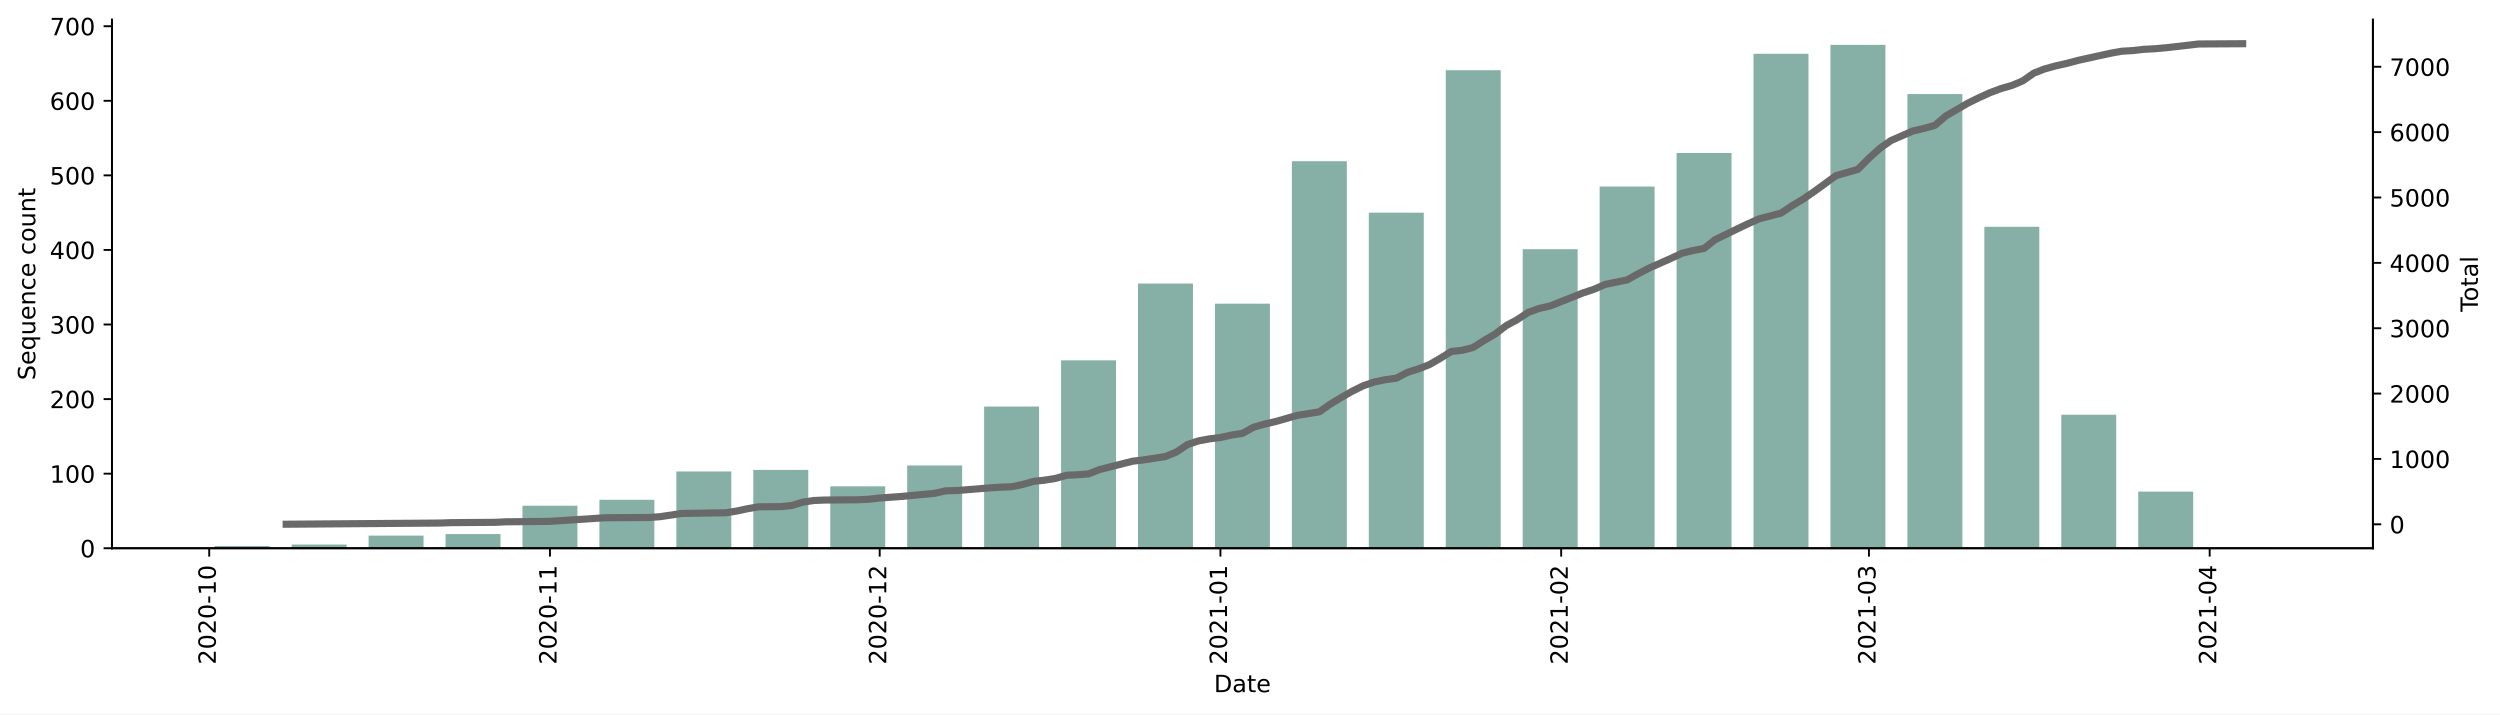
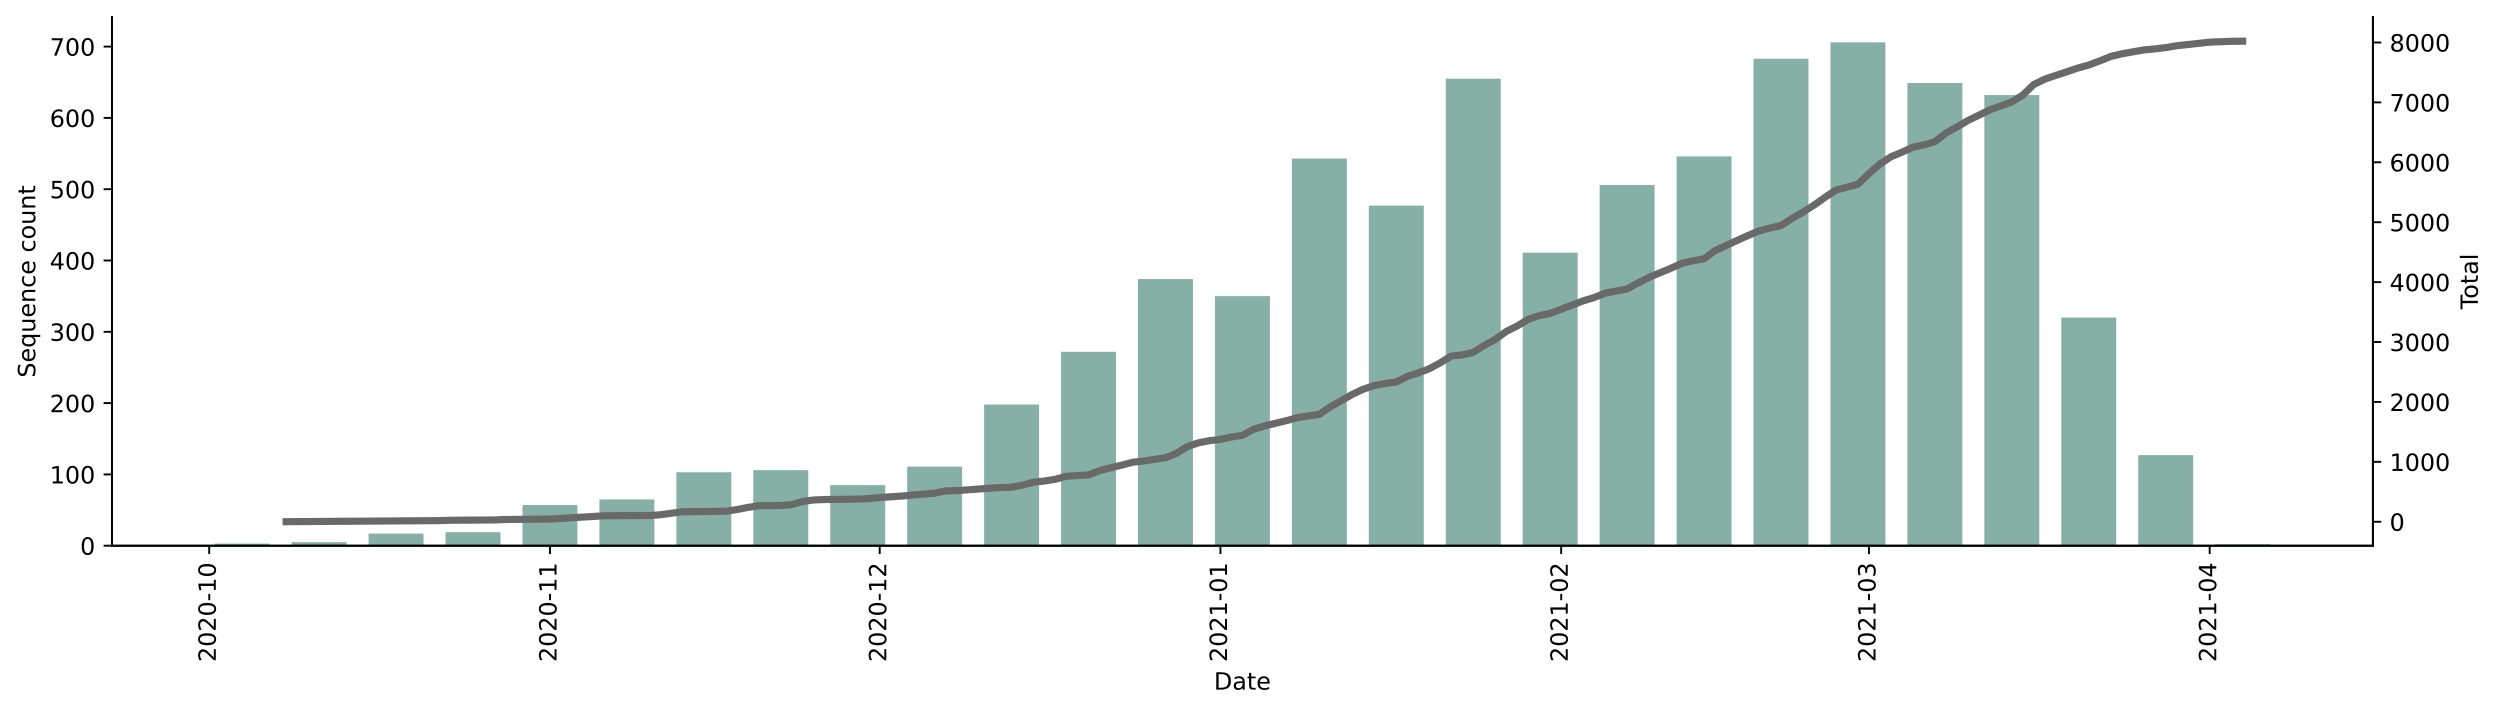
- <svg xmlns="http://www.w3.org/2000/svg" xmlns:xlink="http://www.w3.org/1999/xlink" height="299.682pt" version="1.1" viewBox="0 0 1048.894 299.682" width="1048.894pt">
+ <svg xmlns="http://www.w3.org/2000/svg" xmlns:xlink="http://www.w3.org/1999/xlink" height="298.621pt" version="1.1" viewBox="0 0 1048.894 298.621" width="1048.894pt">
  <defs>
    <style type="text/css">*{stroke-linecap:butt;stroke-linejoin:round;}</style>
  </defs>
  <g id="figure_1">
    <g id="patch_1">
-       <path d="M 0 299.682  L 1048.894 299.682  L 1048.894 0  L 0 0  z " style="fill:#ffffff;" />
+       <path d="M 0 298.621  L 1048.894 298.621  L 1048.894 0  L 0 0  z " style="fill:#ffffff;" />
    </g>
    <g id="axes_1">
      <g id="patch_2">
-         <path d="M 46.966 230.021  L 995.566 230.021  L 995.566 8.261  L 46.966 8.261  z " style="fill:#ffffff;" />
+         <path d="M 46.966 228.96  L 995.566 228.96  L 995.566 7.2  L 46.966 7.2  z " style="fill:#ffffff;" />
      </g>
      <g id="patch_3">
-         <path clip-path="url(#p78f503fffa)" d="M 90.084 230.021  L 113.142 230.021  L 113.142 229.083  L 90.084 229.083  z " style="fill:#86b0a6;" />
+         <path clip-path="url(#p8f4e9999f0)" d="M 90.084 228.96  L 113.142 228.96  L 113.142 228.063  L 90.084 228.063  z " style="fill:#86b0a6;" />
      </g>
      <g id="patch_4">
-         <path clip-path="url(#p78f503fffa)" d="M 122.365 230.021  L 145.423 230.021  L 145.423 228.457  L 122.365 228.457  z " style="fill:#86b0a6;" />
+         <path clip-path="url(#p8f4e9999f0)" d="M 122.365 228.96  L 145.423 228.96  L 145.423 227.464  L 122.365 227.464  z " style="fill:#86b0a6;" />
      </g>
      <g id="patch_5">
-         <path clip-path="url(#p78f503fffa)" d="M 154.646 230.021  L 177.704 230.021  L 177.704 224.702  L 154.646 224.702  z " style="fill:#86b0a6;" />
+         <path clip-path="url(#p8f4e9999f0)" d="M 154.646 228.96  L 177.704 228.96  L 177.704 223.874  L 154.646 223.874  z " style="fill:#86b0a6;" />
      </g>
      <g id="patch_6">
-         <path clip-path="url(#p78f503fffa)" d="M 186.927 230.021  L 209.985 230.021  L 209.985 224.077  L 186.927 224.077  z " style="fill:#86b0a6;" />
+         <path clip-path="url(#p8f4e9999f0)" d="M 186.927 228.96  L 209.985 228.96  L 209.985 223.276  L 186.927 223.276  z " style="fill:#86b0a6;" />
      </g>
      <g id="patch_7">
-         <path clip-path="url(#p78f503fffa)" d="M 219.208 230.021  L 242.266 230.021  L 242.266 212.187  L 219.208 212.187  z " style="fill:#86b0a6;" />
+         <path clip-path="url(#p8f4e9999f0)" d="M 219.208 228.96  L 242.266 228.96  L 242.266 211.908  L 219.208 211.908  z " style="fill:#86b0a6;" />
      </g>
      <g id="patch_8">
-         <path clip-path="url(#p78f503fffa)" d="M 251.489 230.021  L 274.547 230.021  L 274.547 209.684  L 251.489 209.684  z " style="fill:#86b0a6;" />
+         <path clip-path="url(#p8f4e9999f0)" d="M 251.489 228.96  L 274.547 228.96  L 274.547 209.515  L 251.489 209.515  z " style="fill:#86b0a6;" />
      </g>
      <g id="patch_9">
-         <path clip-path="url(#p78f503fffa)" d="M 283.77 230.021  L 306.828 230.021  L 306.828 197.794  L 283.77 197.794  z " style="fill:#86b0a6;" />
+         <path clip-path="url(#p8f4e9999f0)" d="M 283.77 228.96  L 306.828 228.96  L 306.828 198.148  L 283.77 198.148  z " style="fill:#86b0a6;" />
      </g>
      <g id="patch_10">
-         <path clip-path="url(#p78f503fffa)" d="M 316.051 230.021  L 339.109 230.021  L 339.109 197.168  L 316.051 197.168  z " style="fill:#86b0a6;" />
+         <path clip-path="url(#p8f4e9999f0)" d="M 316.051 228.96  L 339.109 228.96  L 339.109 197.25  L 316.051 197.25  z " style="fill:#86b0a6;" />
      </g>
      <g id="patch_11">
-         <path clip-path="url(#p78f503fffa)" d="M 348.332 230.021  L 371.39 230.021  L 371.39 204.052  L 348.332 204.052  z " style="fill:#86b0a6;" />
+         <path clip-path="url(#p8f4e9999f0)" d="M 348.332 228.96  L 371.39 228.96  L 371.39 203.532  L 348.332 203.532  z " style="fill:#86b0a6;" />
      </g>
      <g id="patch_12">
-         <path clip-path="url(#p78f503fffa)" d="M 380.613 230.021  L 403.671 230.021  L 403.671 195.291  L 380.613 195.291  z " style="fill:#86b0a6;" />
+         <path clip-path="url(#p8f4e9999f0)" d="M 380.613 228.96  L 403.671 228.96  L 403.671 195.754  L 380.613 195.754  z " style="fill:#86b0a6;" />
      </g>
      <g id="patch_13">
-         <path clip-path="url(#p78f503fffa)" d="M 412.894 230.021  L 435.952 230.021  L 435.952 170.573  L 412.894 170.573  z " style="fill:#86b0a6;" />
+         <path clip-path="url(#p8f4e9999f0)" d="M 412.894 228.96  L 435.952 228.96  L 435.952 169.728  L 412.894 169.728  z " style="fill:#86b0a6;" />
      </g>
      <g id="patch_14">
-         <path clip-path="url(#p78f503fffa)" d="M 445.175 230.021  L 468.233 230.021  L 468.233 151.173  L 445.175 151.173  z " style="fill:#86b0a6;" />
+         <path clip-path="url(#p8f4e9999f0)" d="M 445.175 228.96  L 468.233 228.96  L 468.233 147.591  L 445.175 147.591  z " style="fill:#86b0a6;" />
      </g>
      <g id="patch_15">
-         <path clip-path="url(#p78f503fffa)" d="M 477.456 230.021  L 500.514 230.021  L 500.514 118.946  L 477.456 118.946  z " style="fill:#86b0a6;" />
+         <path clip-path="url(#p8f4e9999f0)" d="M 477.456 228.96  L 500.514 228.96  L 500.514 117.078  L 477.456 117.078  z " style="fill:#86b0a6;" />
      </g>
      <g id="patch_16">
-         <path clip-path="url(#p78f503fffa)" d="M 509.737 230.021  L 532.795 230.021  L 532.795 127.394  L 509.737 127.394  z " style="fill:#86b0a6;" />
+         <path clip-path="url(#p8f4e9999f0)" d="M 509.737 228.96  L 532.795 228.96  L 532.795 124.257  L 509.737 124.257  z " style="fill:#86b0a6;" />
      </g>
      <g id="patch_17">
-         <path clip-path="url(#p78f503fffa)" d="M 542.018 230.021  L 565.076 230.021  L 565.076 67.632  L 542.018 67.632  z " style="fill:#86b0a6;" />
+         <path clip-path="url(#p8f4e9999f0)" d="M 542.018 228.96  L 565.076 228.96  L 565.076 66.521  L 542.018 66.521  z " style="fill:#86b0a6;" />
      </g>
      <g id="patch_18">
-         <path clip-path="url(#p78f503fffa)" d="M 574.299 230.021  L 597.357 230.021  L 597.357 89.221  L 574.299 89.221  z " style="fill:#86b0a6;" />
+         <path clip-path="url(#p8f4e9999f0)" d="M 574.299 228.96  L 597.357 228.96  L 597.357 86.265  L 574.299 86.265  z " style="fill:#86b0a6;" />
      </g>
      <g id="patch_19">
-         <path clip-path="url(#p78f503fffa)" d="M 606.58 230.021  L 629.638 230.021  L 629.638 29.46  L 606.58 29.46  z " style="fill:#86b0a6;" />
+         <path clip-path="url(#p8f4e9999f0)" d="M 606.58 228.96  L 629.638 228.96  L 629.638 33.017  L 606.58 33.017  z " style="fill:#86b0a6;" />
      </g>
      <g id="patch_20">
-         <path clip-path="url(#p78f503fffa)" d="M 638.861 230.021  L 661.919 230.021  L 661.919 104.553  L 638.861 104.553  z " style="fill:#86b0a6;" />
+         <path clip-path="url(#p8f4e9999f0)" d="M 638.861 228.96  L 661.919 228.96  L 661.919 106.009  L 638.861 106.009  z " style="fill:#86b0a6;" />
      </g>
      <g id="patch_21">
-         <path clip-path="url(#p78f503fffa)" d="M 671.142 230.021  L 694.2 230.021  L 694.2 78.27  L 671.142 78.27  z " style="fill:#86b0a6;" />
+         <path clip-path="url(#p8f4e9999f0)" d="M 671.142 228.96  L 694.2 228.96  L 694.2 77.59  L 671.142 77.59  z " style="fill:#86b0a6;" />
      </g>
      <g id="patch_22">
-         <path clip-path="url(#p78f503fffa)" d="M 703.423 230.021  L 726.481 230.021  L 726.481 64.19  L 703.423 64.19  z " style="fill:#86b0a6;" />
+         <path clip-path="url(#p8f4e9999f0)" d="M 703.423 228.96  L 726.481 228.96  L 726.481 65.624  L 703.423 65.624  z " style="fill:#86b0a6;" />
      </g>
      <g id="patch_23">
-         <path clip-path="url(#p78f503fffa)" d="M 735.704 230.021  L 758.761 230.021  L 758.761 22.576  L 735.704 22.576  z " style="fill:#86b0a6;" />
+         <path clip-path="url(#p8f4e9999f0)" d="M 735.704 228.96  L 758.761 228.96  L 758.761 24.64  L 735.704 24.64  z " style="fill:#86b0a6;" />
      </g>
      <g id="patch_24">
-         <path clip-path="url(#p78f503fffa)" d="M 767.985 230.021  L 791.042 230.021  L 791.042 18.821  L 767.985 18.821  z " style="fill:#86b0a6;" />
+         <path clip-path="url(#p8f4e9999f0)" d="M 767.985 228.96  L 791.042 228.96  L 791.042 17.76  L 767.985 17.76  z " style="fill:#86b0a6;" />
      </g>
      <g id="patch_25">
-         <path clip-path="url(#p78f503fffa)" d="M 800.266 230.021  L 823.323 230.021  L 823.323 39.472  L 800.266 39.472  z " style="fill:#86b0a6;" />
+         <path clip-path="url(#p8f4e9999f0)" d="M 800.266 228.96  L 823.323 228.96  L 823.323 34.812  L 800.266 34.812  z " style="fill:#86b0a6;" />
      </g>
      <g id="patch_26">
-         <path clip-path="url(#p78f503fffa)" d="M 832.547 230.021  L 855.604 230.021  L 855.604 95.166  L 832.547 95.166  z " style="fill:#86b0a6;" />
+         <path clip-path="url(#p8f4e9999f0)" d="M 832.547 228.96  L 855.604 228.96  L 855.604 39.897  L 832.547 39.897  z " style="fill:#86b0a6;" />
      </g>
      <g id="patch_27">
-         <path clip-path="url(#p78f503fffa)" d="M 864.828 230.021  L 887.885 230.021  L 887.885 174.014  L 864.828 174.014  z " style="fill:#86b0a6;" />
+         <path clip-path="url(#p8f4e9999f0)" d="M 864.828 228.96  L 887.885 228.96  L 887.885 133.232  L 864.828 133.232  z " style="fill:#86b0a6;" />
      </g>
      <g id="patch_28">
-         <path clip-path="url(#p78f503fffa)" d="M 897.109 230.021  L 920.166 230.021  L 920.166 206.242  L 897.109 206.242  z " style="fill:#86b0a6;" />
+         <path clip-path="url(#p8f4e9999f0)" d="M 897.109 228.96  L 920.166 228.96  L 920.166 190.968  L 897.109 190.968  z " style="fill:#86b0a6;" />
      </g>
      <g id="patch_29">
-         <path clip-path="url(#p78f503fffa)" d="M 929.39 230.021  L 952.447 230.021  L 952.447 229.709  L 929.39 229.709  z " style="fill:#86b0a6;" />
+         <path clip-path="url(#p8f4e9999f0)" d="M 929.39 228.96  L 952.447 228.96  L 952.447 228.362  L 929.39 228.362  z " style="fill:#86b0a6;" />
      </g>
      <g id="matplotlib.axis_1">
        <g id="xtick_1">
          <g id="line2d_1">
            <defs>
-               <path d="M 0 0  L 0 3.5  " id="m3a4a6f8e13" style="stroke:#000000;stroke-width:0.8;" />
+               <path d="M 0 0  L 0 3.5  " id="m7010c3ba93" style="stroke:#000000;stroke-width:0.8;" />
            </defs>
            <g>
-               <use style="stroke:#000000;stroke-width:0.8;" x="87.778" xlink:href="#m3a4a6f8e13" y="230.021" />
+               <use style="stroke:#000000;stroke-width:0.8;" x="87.778" xlink:href="#m7010c3ba93" y="228.96" />
            </g>
          </g>
          <g id="text_1">
-             <g transform="translate(90.5374 278.8043)rotate(-90)scale(0.1 -0.1)">
+             <g transform="translate(90.5374 277.7428)rotate(-90)scale(0.1 -0.1)">
              <defs>
                <path d="M 19.188 8.297  L 53.609 8.297  L 53.609 0  L 7.328 0  L 7.328 8.297  Q 12.938 14.109 22.625 23.891  Q 32.328 33.688 34.812 36.531  Q 39.547 41.844 41.422 45.531  Q 43.312 49.219 43.312 52.781  Q 43.312 58.594 39.234 62.25  Q 35.156 65.922 28.609 65.922  Q 23.969 65.922 18.812 64.312  Q 13.672 62.703 7.812 59.422  L 7.812 69.391  Q 13.766 71.781 18.938 73  Q 24.125 74.219 28.422 74.219  Q 39.75 74.219 46.484 68.547  Q 53.219 62.891 53.219 53.422  Q 53.219 48.922 51.531 44.891  Q 49.859 40.875 45.406 35.406  Q 44.188 33.984 37.641 27.219  Q 31.109 20.453 19.188 8.297  z " id="DejaVuSans-50" />
                <path d="M 31.781 66.406  Q 24.172 66.406 20.328 58.906  Q 16.5 51.422 16.5 36.375  Q 16.5 21.391 20.328 13.891  Q 24.172 6.391 31.781 6.391  Q 39.453 6.391 43.281 13.891  Q 47.125 21.391 47.125 36.375  Q 47.125 51.422 43.281 58.906  Q 39.453 66.406 31.781 66.406  z M 31.781 74.219  Q 44.047 74.219 50.516 64.516  Q 56.984 54.828 56.984 36.375  Q 56.984 17.969 50.516 8.266  Q 44.047 -1.422 31.781 -1.422  Q 19.531 -1.422 13.062 8.266  Q 6.594 17.969 6.594 36.375  Q 6.594 54.828 13.062 64.516  Q 19.531 74.219 31.781 74.219  z " id="DejaVuSans-48" />
                <path d="M 4.891 31.391  L 31.203 31.391  L 31.203 23.391  L 4.891 23.391  z " id="DejaVuSans-45" />
                <path d="M 12.406 8.297  L 28.516 8.297  L 28.516 63.922  L 10.984 60.406  L 10.984 69.391  L 28.422 72.906  L 38.281 72.906  L 38.281 8.297  L 54.391 8.297  L 54.391 0  L 12.406 0  z " id="DejaVuSans-49" />
              </defs>
              <use xlink:href="#DejaVuSans-50" />
              <use x="63.623" xlink:href="#DejaVuSans-48" />
              <use x="127.246" xlink:href="#DejaVuSans-50" />
              <use x="190.869" xlink:href="#DejaVuSans-48" />
              <use x="254.492" xlink:href="#DejaVuSans-45" />
              <use x="290.576" xlink:href="#DejaVuSans-49" />
              <use x="354.199" xlink:href="#DejaVuSans-48" />
            </g>
          </g>
        </g>
        <g id="xtick_2">
          <g id="line2d_2">
            <g>
-               <use style="stroke:#000000;stroke-width:0.8;" x="230.737" xlink:href="#m3a4a6f8e13" y="230.021" />
+               <use style="stroke:#000000;stroke-width:0.8;" x="230.737" xlink:href="#m7010c3ba93" y="228.96" />
            </g>
          </g>
          <g id="text_2">
-             <g transform="translate(233.4961 278.8043)rotate(-90)scale(0.1 -0.1)">
+             <g transform="translate(233.4961 277.7428)rotate(-90)scale(0.1 -0.1)">
              <use xlink:href="#DejaVuSans-50" />
              <use x="63.623" xlink:href="#DejaVuSans-48" />
              <use x="127.246" xlink:href="#DejaVuSans-50" />
              <use x="190.869" xlink:href="#DejaVuSans-48" />
              <use x="254.492" xlink:href="#DejaVuSans-45" />
              <use x="290.576" xlink:href="#DejaVuSans-49" />
              <use x="354.199" xlink:href="#DejaVuSans-49" />
            </g>
          </g>
        </g>
        <g id="xtick_3">
          <g id="line2d_3">
            <g>
-               <use style="stroke:#000000;stroke-width:0.8;" x="369.084" xlink:href="#m3a4a6f8e13" y="230.021" />
+               <use style="stroke:#000000;stroke-width:0.8;" x="369.084" xlink:href="#m7010c3ba93" y="228.96" />
            </g>
          </g>
          <g id="text_3">
-             <g transform="translate(371.8432 278.8043)rotate(-90)scale(0.1 -0.1)">
+             <g transform="translate(371.8432 277.7428)rotate(-90)scale(0.1 -0.1)">
              <use xlink:href="#DejaVuSans-50" />
              <use x="63.623" xlink:href="#DejaVuSans-48" />
              <use x="127.246" xlink:href="#DejaVuSans-50" />
              <use x="190.869" xlink:href="#DejaVuSans-48" />
              <use x="254.492" xlink:href="#DejaVuSans-45" />
              <use x="290.576" xlink:href="#DejaVuSans-49" />
              <use x="354.199" xlink:href="#DejaVuSans-50" />
            </g>
          </g>
        </g>
        <g id="xtick_4">
          <g id="line2d_4">
            <g>
-               <use style="stroke:#000000;stroke-width:0.8;" x="512.042" xlink:href="#m3a4a6f8e13" y="230.021" />
+               <use style="stroke:#000000;stroke-width:0.8;" x="512.042" xlink:href="#m7010c3ba93" y="228.96" />
            </g>
          </g>
          <g id="text_4">
-             <g transform="translate(514.8019 278.8043)rotate(-90)scale(0.1 -0.1)">
+             <g transform="translate(514.8019 277.7428)rotate(-90)scale(0.1 -0.1)">
              <use xlink:href="#DejaVuSans-50" />
              <use x="63.623" xlink:href="#DejaVuSans-48" />
              <use x="127.246" xlink:href="#DejaVuSans-50" />
              <use x="190.869" xlink:href="#DejaVuSans-49" />
              <use x="254.492" xlink:href="#DejaVuSans-45" />
              <use x="290.576" xlink:href="#DejaVuSans-48" />
              <use x="354.199" xlink:href="#DejaVuSans-49" />
            </g>
          </g>
        </g>
        <g id="xtick_5">
          <g id="line2d_5">
            <g>
-               <use style="stroke:#000000;stroke-width:0.8;" x="655.001" xlink:href="#m3a4a6f8e13" y="230.021" />
+               <use style="stroke:#000000;stroke-width:0.8;" x="655.001" xlink:href="#m7010c3ba93" y="228.96" />
            </g>
          </g>
          <g id="text_5">
-             <g transform="translate(657.7605 278.8043)rotate(-90)scale(0.1 -0.1)">
+             <g transform="translate(657.7605 277.7428)rotate(-90)scale(0.1 -0.1)">
              <use xlink:href="#DejaVuSans-50" />
              <use x="63.623" xlink:href="#DejaVuSans-48" />
              <use x="127.246" xlink:href="#DejaVuSans-50" />
              <use x="190.869" xlink:href="#DejaVuSans-49" />
              <use x="254.492" xlink:href="#DejaVuSans-45" />
              <use x="290.576" xlink:href="#DejaVuSans-48" />
              <use x="354.199" xlink:href="#DejaVuSans-50" />
            </g>
          </g>
        </g>
        <g id="xtick_6">
          <g id="line2d_6">
            <g>
-               <use style="stroke:#000000;stroke-width:0.8;" x="784.125" xlink:href="#m3a4a6f8e13" y="230.021" />
+               <use style="stroke:#000000;stroke-width:0.8;" x="784.125" xlink:href="#m7010c3ba93" y="228.96" />
            </g>
          </g>
          <g id="text_6">
-             <g transform="translate(786.8845 278.8043)rotate(-90)scale(0.1 -0.1)">
+             <g transform="translate(786.8845 277.7428)rotate(-90)scale(0.1 -0.1)">
              <defs>
                <path d="M 40.578 39.312  Q 47.656 37.797 51.625 33  Q 55.609 28.219 55.609 21.188  Q 55.609 10.406 48.188 4.484  Q 40.766 -1.422 27.094 -1.422  Q 22.516 -1.422 17.656 -0.516  Q 12.797 0.391 7.625 2.203  L 7.625 11.719  Q 11.719 9.328 16.594 8.109  Q 21.484 6.891 26.812 6.891  Q 36.078 6.891 40.938 10.547  Q 45.797 14.203 45.797 21.188  Q 45.797 27.641 41.281 31.266  Q 36.766 34.906 28.719 34.906  L 20.219 34.906  L 20.219 43.016  L 29.109 43.016  Q 36.375 43.016 40.234 45.922  Q 44.094 48.828 44.094 54.297  Q 44.094 59.906 40.109 62.906  Q 36.141 65.922 28.719 65.922  Q 24.656 65.922 20.016 65.031  Q 15.375 64.156 9.812 62.312  L 9.812 71.094  Q 15.438 72.656 20.344 73.438  Q 25.25 74.219 29.594 74.219  Q 40.828 74.219 47.359 69.109  Q 53.906 64.016 53.906 55.328  Q 53.906 49.266 50.438 45.094  Q 46.969 40.922 40.578 39.312  z " id="DejaVuSans-51" />
              </defs>
              <use xlink:href="#DejaVuSans-50" />
              <use x="63.623" xlink:href="#DejaVuSans-48" />
              <use x="127.246" xlink:href="#DejaVuSans-50" />
              <use x="190.869" xlink:href="#DejaVuSans-49" />
              <use x="254.492" xlink:href="#DejaVuSans-45" />
              <use x="290.576" xlink:href="#DejaVuSans-48" />
              <use x="354.199" xlink:href="#DejaVuSans-51" />
            </g>
          </g>
        </g>
        <g id="xtick_7">
          <g id="line2d_7">
            <g>
-               <use style="stroke:#000000;stroke-width:0.8;" x="927.084" xlink:href="#m3a4a6f8e13" y="230.021" />
+               <use style="stroke:#000000;stroke-width:0.8;" x="927.084" xlink:href="#m7010c3ba93" y="228.96" />
            </g>
          </g>
          <g id="text_7">
-             <g transform="translate(929.8432 278.8043)rotate(-90)scale(0.1 -0.1)">
+             <g transform="translate(929.8432 277.7428)rotate(-90)scale(0.1 -0.1)">
              <defs>
                <path d="M 37.797 64.312  L 12.891 25.391  L 37.797 25.391  z M 35.203 72.906  L 47.609 72.906  L 47.609 25.391  L 58.016 25.391  L 58.016 17.188  L 47.609 17.188  L 47.609 0  L 37.797 0  L 37.797 17.188  L 4.891 17.188  L 4.891 26.703  z " id="DejaVuSans-52" />
              </defs>
              <use xlink:href="#DejaVuSans-50" />
              <use x="63.623" xlink:href="#DejaVuSans-48" />
              <use x="127.246" xlink:href="#DejaVuSans-50" />
              <use x="190.869" xlink:href="#DejaVuSans-49" />
              <use x="254.492" xlink:href="#DejaVuSans-45" />
              <use x="290.576" xlink:href="#DejaVuSans-48" />
              <use x="354.199" xlink:href="#DejaVuSans-52" />
            </g>
          </g>
        </g>
        <g id="text_8">
-           <g transform="translate(509.3148 290.4027)scale(0.1 -0.1)">
+           <g transform="translate(509.3148 289.3413)scale(0.1 -0.1)">
            <defs>
              <path d="M 19.672 64.797  L 19.672 8.109  L 31.594 8.109  Q 46.688 8.109 53.688 14.938  Q 60.688 21.781 60.688 36.531  Q 60.688 51.172 53.688 57.984  Q 46.688 64.797 31.594 64.797  z M 9.812 72.906  L 30.078 72.906  Q 51.266 72.906 61.172 64.094  Q 71.094 55.281 71.094 36.531  Q 71.094 17.672 61.125 8.828  Q 51.172 0 30.078 0  L 9.812 0  z " id="DejaVuSans-68" />
              <path d="M 34.281 27.484  Q 23.391 27.484 19.188 25  Q 14.984 22.516 14.984 16.5  Q 14.984 11.719 18.141 8.906  Q 21.297 6.109 26.703 6.109  Q 34.188 6.109 38.703 11.406  Q 43.219 16.703 43.219 25.484  L 43.219 27.484  z M 52.203 31.203  L 52.203 0  L 43.219 0  L 43.219 8.297  Q 40.141 3.328 35.547 0.953  Q 30.953 -1.422 24.312 -1.422  Q 15.922 -1.422 10.953 3.297  Q 6 8.016 6 15.922  Q 6 25.141 12.172 29.828  Q 18.359 34.516 30.609 34.516  L 43.219 34.516  L 43.219 35.406  Q 43.219 41.609 39.141 45  Q 35.062 48.391 27.688 48.391  Q 23 48.391 18.547 47.266  Q 14.109 46.141 10.016 43.891  L 10.016 52.203  Q 14.938 54.109 19.578 55.047  Q 24.219 56 28.609 56  Q 40.484 56 46.344 49.844  Q 52.203 43.703 52.203 31.203  z " id="DejaVuSans-97" />
              <path d="M 18.312 70.219  L 18.312 54.688  L 36.812 54.688  L 36.812 47.703  L 18.312 47.703  L 18.312 18.016  Q 18.312 11.328 20.141 9.422  Q 21.969 7.516 27.594 7.516  L 36.812 7.516  L 36.812 0  L 27.594 0  Q 17.188 0 13.234 3.875  Q 9.281 7.766 9.281 18.016  L 9.281 47.703  L 2.688 47.703  L 2.688 54.688  L 9.281 54.688  L 9.281 70.219  z " id="DejaVuSans-116" />
              <path d="M 56.203 29.594  L 56.203 25.203  L 14.891 25.203  Q 15.484 15.922 20.484 11.062  Q 25.484 6.203 34.422 6.203  Q 39.594 6.203 44.453 7.469  Q 49.312 8.734 54.109 11.281  L 54.109 2.781  Q 49.266 0.734 44.188 -0.344  Q 39.109 -1.422 33.891 -1.422  Q 20.797 -1.422 13.156 6.188  Q 5.516 13.812 5.516 26.812  Q 5.516 40.234 12.766 48.109  Q 20.016 56 32.328 56  Q 43.359 56 49.781 48.891  Q 56.203 41.797 56.203 29.594  z M 47.219 32.234  Q 47.125 39.594 43.094 43.984  Q 39.062 48.391 32.422 48.391  Q 24.906 48.391 20.391 44.141  Q 15.875 39.891 15.188 32.172  z " id="DejaVuSans-101" />
            </defs>
            <use xlink:href="#DejaVuSans-68" />
            <use x="77.002" xlink:href="#DejaVuSans-97" />
            <use x="138.281" xlink:href="#DejaVuSans-116" />
            <use x="177.49" xlink:href="#DejaVuSans-101" />
          </g>
        </g>
      </g>
      <g id="matplotlib.axis_2">
        <g id="ytick_1">
          <g id="line2d_8">
            <defs>
-               <path d="M 0 0  L -3.5 0  " id="m8edf866f60" style="stroke:#000000;stroke-width:0.8;" />
+               <path d="M 0 0  L -3.5 0  " id="mc6d6c3660d" style="stroke:#000000;stroke-width:0.8;" />
            </defs>
            <g>
-               <use style="stroke:#000000;stroke-width:0.8;" x="46.966" xlink:href="#m8edf866f60" y="230.021" />
+               <use style="stroke:#000000;stroke-width:0.8;" x="46.966" xlink:href="#mc6d6c3660d" y="228.96" />
            </g>
          </g>
          <g id="text_9">
-             <g transform="translate(33.60312 233.8207)scale(0.1 -0.1)">
+             <g transform="translate(33.60312 232.7592)scale(0.1 -0.1)">
              <use xlink:href="#DejaVuSans-48" />
            </g>
          </g>
        </g>
        <g id="ytick_2">
          <g id="line2d_9">
            <g>
-               <use style="stroke:#000000;stroke-width:0.8;" x="46.966" xlink:href="#m8edf866f60" y="198.733" />
+               <use style="stroke:#000000;stroke-width:0.8;" x="46.966" xlink:href="#mc6d6c3660d" y="199.045" />
            </g>
          </g>
          <g id="text_10">
-             <g transform="translate(20.87813 202.5318)scale(0.1 -0.1)">
+             <g transform="translate(20.87813 202.8442)scale(0.1 -0.1)">
              <use xlink:href="#DejaVuSans-49" />
              <use x="63.623" xlink:href="#DejaVuSans-48" />
              <use x="127.246" xlink:href="#DejaVuSans-48" />
            </g>
          </g>
        </g>
        <g id="ytick_3">
          <g id="line2d_10">
            <g>
-               <use style="stroke:#000000;stroke-width:0.8;" x="46.966" xlink:href="#m8edf866f60" y="167.444" />
+               <use style="stroke:#000000;stroke-width:0.8;" x="46.966" xlink:href="#mc6d6c3660d" y="169.13" />
            </g>
          </g>
          <g id="text_11">
-             <g transform="translate(20.87813 171.2429)scale(0.1 -0.1)">
+             <g transform="translate(20.87813 172.9292)scale(0.1 -0.1)">
              <use xlink:href="#DejaVuSans-50" />
              <use x="63.623" xlink:href="#DejaVuSans-48" />
              <use x="127.246" xlink:href="#DejaVuSans-48" />
            </g>
          </g>
        </g>
        <g id="ytick_4">
          <g id="line2d_11">
            <g>
-               <use style="stroke:#000000;stroke-width:0.8;" x="46.966" xlink:href="#m8edf866f60" y="136.155" />
+               <use style="stroke:#000000;stroke-width:0.8;" x="46.966" xlink:href="#mc6d6c3660d" y="139.215" />
            </g>
          </g>
          <g id="text_12">
-             <g transform="translate(20.87813 139.954)scale(0.1 -0.1)">
+             <g transform="translate(20.87813 143.0142)scale(0.1 -0.1)">
              <use xlink:href="#DejaVuSans-51" />
              <use x="63.623" xlink:href="#DejaVuSans-48" />
              <use x="127.246" xlink:href="#DejaVuSans-48" />
            </g>
          </g>
        </g>
        <g id="ytick_5">
          <g id="line2d_12">
            <g>
-               <use style="stroke:#000000;stroke-width:0.8;" x="46.966" xlink:href="#m8edf866f60" y="104.866" />
+               <use style="stroke:#000000;stroke-width:0.8;" x="46.966" xlink:href="#mc6d6c3660d" y="109.3" />
            </g>
          </g>
          <g id="text_13">
-             <g transform="translate(20.87813 108.6651)scale(0.1 -0.1)">
+             <g transform="translate(20.87813 113.0992)scale(0.1 -0.1)">
              <use xlink:href="#DejaVuSans-52" />
              <use x="63.623" xlink:href="#DejaVuSans-48" />
              <use x="127.246" xlink:href="#DejaVuSans-48" />
            </g>
          </g>
        </g>
        <g id="ytick_6">
          <g id="line2d_13">
            <g>
-               <use style="stroke:#000000;stroke-width:0.8;" x="46.966" xlink:href="#m8edf866f60" y="73.577" />
+               <use style="stroke:#000000;stroke-width:0.8;" x="46.966" xlink:href="#mc6d6c3660d" y="79.385" />
            </g>
          </g>
          <g id="text_14">
-             <g transform="translate(20.87813 77.37622)scale(0.1 -0.1)">
+             <g transform="translate(20.87813 83.18415)scale(0.1 -0.1)">
              <defs>
                <path d="M 10.797 72.906  L 49.516 72.906  L 49.516 64.594  L 19.828 64.594  L 19.828 46.734  Q 21.969 47.469 24.109 47.828  Q 26.266 48.188 28.422 48.188  Q 40.625 48.188 47.75 41.5  Q 54.891 34.812 54.891 23.391  Q 54.891 11.625 47.562 5.094  Q 40.234 -1.422 26.906 -1.422  Q 22.312 -1.422 17.547 -0.641  Q 12.797 0.141 7.719 1.703  L 7.719 11.625  Q 12.109 9.234 16.797 8.062  Q 21.484 6.891 26.703 6.891  Q 35.156 6.891 40.078 11.328  Q 45.016 15.766 45.016 23.391  Q 45.016 31 40.078 35.438  Q 35.156 39.891 26.703 39.891  Q 22.75 39.891 18.812 39.016  Q 14.891 38.141 10.797 36.281  z " id="DejaVuSans-53" />
              </defs>
              <use xlink:href="#DejaVuSans-53" />
              <use x="63.623" xlink:href="#DejaVuSans-48" />
              <use x="127.246" xlink:href="#DejaVuSans-48" />
            </g>
          </g>
        </g>
        <g id="ytick_7">
          <g id="line2d_14">
            <g>
-               <use style="stroke:#000000;stroke-width:0.8;" x="46.966" xlink:href="#m8edf866f60" y="42.288" />
+               <use style="stroke:#000000;stroke-width:0.8;" x="46.966" xlink:href="#mc6d6c3660d" y="49.47" />
            </g>
          </g>
          <g id="text_15">
-             <g transform="translate(20.87813 46.08733)scale(0.1 -0.1)">
+             <g transform="translate(20.87813 53.26913)scale(0.1 -0.1)">
              <defs>
                <path d="M 33.016 40.375  Q 26.375 40.375 22.484 35.828  Q 18.609 31.297 18.609 23.391  Q 18.609 15.531 22.484 10.953  Q 26.375 6.391 33.016 6.391  Q 39.656 6.391 43.531 10.953  Q 47.406 15.531 47.406 23.391  Q 47.406 31.297 43.531 35.828  Q 39.656 40.375 33.016 40.375  z M 52.594 71.297  L 52.594 62.312  Q 48.875 64.062 45.094 64.984  Q 41.312 65.922 37.594 65.922  Q 27.828 65.922 22.672 59.328  Q 17.531 52.734 16.797 39.406  Q 19.672 43.656 24.016 45.922  Q 28.375 48.188 33.594 48.188  Q 44.578 48.188 50.953 41.516  Q 57.328 34.859 57.328 23.391  Q 57.328 12.156 50.688 5.359  Q 44.047 -1.422 33.016 -1.422  Q 20.359 -1.422 13.672 8.266  Q 6.984 17.969 6.984 36.375  Q 6.984 53.656 15.188 63.938  Q 23.391 74.219 37.203 74.219  Q 40.922 74.219 44.703 73.484  Q 48.484 72.75 52.594 71.297  z " id="DejaVuSans-54" />
              </defs>
              <use xlink:href="#DejaVuSans-54" />
              <use x="63.623" xlink:href="#DejaVuSans-48" />
              <use x="127.246" xlink:href="#DejaVuSans-48" />
            </g>
          </g>
        </g>
        <g id="ytick_8">
          <g id="line2d_15">
            <g>
-               <use style="stroke:#000000;stroke-width:0.8;" x="46.966" xlink:href="#m8edf866f60" y="10.999" />
+               <use style="stroke:#000000;stroke-width:0.8;" x="46.966" xlink:href="#mc6d6c3660d" y="19.555" />
            </g>
          </g>
          <g id="text_16">
-             <g transform="translate(20.87813 14.79844)scale(0.1 -0.1)">
+             <g transform="translate(20.87813 23.35412)scale(0.1 -0.1)">
              <defs>
                <path d="M 8.203 72.906  L 55.078 72.906  L 55.078 68.703  L 28.609 0  L 18.312 0  L 43.219 64.594  L 8.203 64.594  z " id="DejaVuSans-55" />
              </defs>
              <use xlink:href="#DejaVuSans-55" />
              <use x="63.623" xlink:href="#DejaVuSans-48" />
              <use x="127.246" xlink:href="#DejaVuSans-48" />
            </g>
          </g>
        </g>
        <g id="text_17">
-           <g transform="translate(14.79844 159.5016)rotate(-90)scale(0.1 -0.1)">
+           <g transform="translate(14.79844 158.4402)rotate(-90)scale(0.1 -0.1)">
            <defs>
              <path d="M 53.516 70.516  L 53.516 60.891  Q 47.906 63.578 42.922 64.891  Q 37.938 66.219 33.297 66.219  Q 25.25 66.219 20.875 63.094  Q 16.5 59.969 16.5 54.203  Q 16.5 49.359 19.406 46.891  Q 22.312 44.438 30.422 42.922  L 36.375 41.703  Q 47.406 39.594 52.656 34.297  Q 57.906 29 57.906 20.125  Q 57.906 9.516 50.797 4.047  Q 43.703 -1.422 29.984 -1.422  Q 24.812 -1.422 18.969 -0.25  Q 13.141 0.922 6.891 3.219  L 6.891 13.375  Q 12.891 10.016 18.656 8.297  Q 24.422 6.594 29.984 6.594  Q 38.422 6.594 43.016 9.906  Q 47.609 13.234 47.609 19.391  Q 47.609 24.75 44.312 27.781  Q 41.016 30.812 33.5 32.328  L 27.484 33.5  Q 16.453 35.688 11.516 40.375  Q 6.594 45.062 6.594 53.422  Q 6.594 63.094 13.406 68.656  Q 20.219 74.219 32.172 74.219  Q 37.312 74.219 42.625 73.281  Q 47.953 72.359 53.516 70.516  z " id="DejaVuSans-83" />
              <path d="M 14.797 27.297  Q 14.797 17.391 18.875 11.75  Q 22.953 6.109 30.078 6.109  Q 37.203 6.109 41.297 11.75  Q 45.406 17.391 45.406 27.297  Q 45.406 37.203 41.297 42.844  Q 37.203 48.484 30.078 48.484  Q 22.953 48.484 18.875 42.844  Q 14.797 37.203 14.797 27.297  z M 45.406 8.203  Q 42.578 3.328 38.25 0.953  Q 33.938 -1.422 27.875 -1.422  Q 17.969 -1.422 11.734 6.484  Q 5.516 14.406 5.516 27.297  Q 5.516 40.188 11.734 48.094  Q 17.969 56 27.875 56  Q 33.938 56 38.25 53.625  Q 42.578 51.266 45.406 46.391  L 45.406 54.688  L 54.391 54.688  L 54.391 -20.797  L 45.406 -20.797  z " id="DejaVuSans-113" />
              <path d="M 8.5 21.578  L 8.5 54.688  L 17.484 54.688  L 17.484 21.922  Q 17.484 14.156 20.5 10.266  Q 23.531 6.391 29.594 6.391  Q 36.859 6.391 41.078 11.031  Q 45.312 15.672 45.312 23.688  L 45.312 54.688  L 54.297 54.688  L 54.297 0  L 45.312 0  L 45.312 8.406  Q 42.047 3.422 37.719 1  Q 33.406 -1.422 27.688 -1.422  Q 18.266 -1.422 13.375 4.438  Q 8.5 10.297 8.5 21.578  z M 31.109 56  z " id="DejaVuSans-117" />
              <path d="M 54.891 33.016  L 54.891 0  L 45.906 0  L 45.906 32.719  Q 45.906 40.484 42.875 44.328  Q 39.844 48.188 33.797 48.188  Q 26.516 48.188 22.312 43.547  Q 18.109 38.922 18.109 30.906  L 18.109 0  L 9.078 0  L 9.078 54.688  L 18.109 54.688  L 18.109 46.188  Q 21.344 51.125 25.703 53.562  Q 30.078 56 35.797 56  Q 45.219 56 50.047 50.172  Q 54.891 44.344 54.891 33.016  z " id="DejaVuSans-110" />
              <path d="M 48.781 52.594  L 48.781 44.188  Q 44.969 46.297 41.141 47.344  Q 37.312 48.391 33.406 48.391  Q 24.656 48.391 19.812 42.844  Q 14.984 37.312 14.984 27.297  Q 14.984 17.281 19.812 11.734  Q 24.656 6.203 33.406 6.203  Q 37.312 6.203 41.141 7.25  Q 44.969 8.297 48.781 10.406  L 48.781 2.094  Q 45.016 0.344 40.984 -0.531  Q 36.969 -1.422 32.422 -1.422  Q 20.062 -1.422 12.781 6.344  Q 5.516 14.109 5.516 27.297  Q 5.516 40.672 12.859 48.328  Q 20.219 56 33.016 56  Q 37.156 56 41.109 55.141  Q 45.062 54.297 48.781 52.594  z " id="DejaVuSans-99" />
              <path id="DejaVuSans-32" />
              <path d="M 30.609 48.391  Q 23.391 48.391 19.188 42.75  Q 14.984 37.109 14.984 27.297  Q 14.984 17.484 19.156 11.844  Q 23.344 6.203 30.609 6.203  Q 37.797 6.203 41.984 11.859  Q 46.188 17.531 46.188 27.297  Q 46.188 37.016 41.984 42.703  Q 37.797 48.391 30.609 48.391  z M 30.609 56  Q 42.328 56 49.016 48.375  Q 55.719 40.766 55.719 27.297  Q 55.719 13.875 49.016 6.219  Q 42.328 -1.422 30.609 -1.422  Q 18.844 -1.422 12.172 6.219  Q 5.516 13.875 5.516 27.297  Q 5.516 40.766 12.172 48.375  Q 18.844 56 30.609 56  z " id="DejaVuSans-111" />
            </defs>
            <use xlink:href="#DejaVuSans-83" />
            <use x="63.477" xlink:href="#DejaVuSans-101" />
            <use x="125" xlink:href="#DejaVuSans-113" />
            <use x="188.477" xlink:href="#DejaVuSans-117" />
            <use x="251.855" xlink:href="#DejaVuSans-101" />
            <use x="313.379" xlink:href="#DejaVuSans-110" />
            <use x="376.758" xlink:href="#DejaVuSans-99" />
            <use x="431.738" xlink:href="#DejaVuSans-101" />
            <use x="493.262" xlink:href="#DejaVuSans-32" />
            <use x="525.049" xlink:href="#DejaVuSans-99" />
            <use x="580.029" xlink:href="#DejaVuSans-111" />
            <use x="641.211" xlink:href="#DejaVuSans-117" />
            <use x="704.59" xlink:href="#DejaVuSans-110" />
            <use x="767.969" xlink:href="#DejaVuSans-116" />
          </g>
        </g>
      </g>
      <g id="patch_30">
-         <path d="M 46.966 230.021  L 46.966 8.261  " style="fill:none;stroke:#000000;stroke-linecap:square;stroke-linejoin:miter;stroke-width:0.8;" />
+         <path d="M 46.966 228.96  L 46.966 7.2  " style="fill:none;stroke:#000000;stroke-linecap:square;stroke-linejoin:miter;stroke-width:0.8;" />
      </g>
      <g id="patch_31">
-         <path d="M 995.566 230.021  L 995.566 8.261  " style="fill:none;stroke:#000000;stroke-linecap:square;stroke-linejoin:miter;stroke-width:0.8;" />
+         <path d="M 995.566 228.96  L 995.566 7.2  " style="fill:none;stroke:#000000;stroke-linecap:square;stroke-linejoin:miter;stroke-width:0.8;" />
      </g>
      <g id="patch_32">
-         <path d="M 46.966 230.021  L 995.566 230.021  " style="fill:none;stroke:#000000;stroke-linecap:square;stroke-linejoin:miter;stroke-width:0.8;" />
+         <path d="M 46.966 228.96  L 995.566 228.96  " style="fill:none;stroke:#000000;stroke-linecap:square;stroke-linejoin:miter;stroke-width:0.8;" />
      </g>
    </g>
    <g id="axes_2">
      <g id="matplotlib.axis_3">
        <g id="ytick_9">
          <g id="line2d_16">
            <defs>
-               <path d="M 0 0  L 3.5 0  " id="m37a0996b34" style="stroke:#000000;stroke-width:0.8;" />
+               <path d="M 0 0  L 3.5 0  " id="md615532151" style="stroke:#000000;stroke-width:0.8;" />
            </defs>
            <g>
-               <use style="stroke:#000000;stroke-width:0.8;" x="995.566" xlink:href="#m37a0996b34" y="219.969" />
+               <use style="stroke:#000000;stroke-width:0.8;" x="995.566" xlink:href="#md615532151" y="218.905" />
            </g>
          </g>
          <g id="text_18">
-             <g transform="translate(1002.566 223.7681)scale(0.1 -0.1)">
+             <g transform="translate(1002.566 222.7044)scale(0.1 -0.1)">
              <use xlink:href="#DejaVuSans-48" />
            </g>
          </g>
        </g>
        <g id="ytick_10">
          <g id="line2d_17">
            <g>
-               <use style="stroke:#000000;stroke-width:0.8;" x="995.566" xlink:href="#m37a0996b34" y="192.548" />
+               <use style="stroke:#000000;stroke-width:0.8;" x="995.566" xlink:href="#md615532151" y="193.771" />
            </g>
          </g>
          <g id="text_19">
-             <g transform="translate(1002.566 196.347)scale(0.1 -0.1)">
+             <g transform="translate(1002.566 197.5703)scale(0.1 -0.1)">
              <use xlink:href="#DejaVuSans-49" />
              <use x="63.623" xlink:href="#DejaVuSans-48" />
              <use x="127.246" xlink:href="#DejaVuSans-48" />
              <use x="190.869" xlink:href="#DejaVuSans-48" />
            </g>
          </g>
        </g>
        <g id="ytick_11">
          <g id="line2d_18">
            <g>
-               <use style="stroke:#000000;stroke-width:0.8;" x="995.566" xlink:href="#m37a0996b34" y="165.127" />
+               <use style="stroke:#000000;stroke-width:0.8;" x="995.566" xlink:href="#md615532151" y="168.637" />
            </g>
          </g>
          <g id="text_20">
-             <g transform="translate(1002.566 168.9259)scale(0.1 -0.1)">
+             <g transform="translate(1002.566 172.4363)scale(0.1 -0.1)">
              <use xlink:href="#DejaVuSans-50" />
              <use x="63.623" xlink:href="#DejaVuSans-48" />
              <use x="127.246" xlink:href="#DejaVuSans-48" />
              <use x="190.869" xlink:href="#DejaVuSans-48" />
            </g>
          </g>
        </g>
        <g id="ytick_12">
          <g id="line2d_19">
            <g>
-               <use style="stroke:#000000;stroke-width:0.8;" x="995.566" xlink:href="#m37a0996b34" y="137.706" />
+               <use style="stroke:#000000;stroke-width:0.8;" x="995.566" xlink:href="#md615532151" y="143.503" />
            </g>
          </g>
          <g id="text_21">
-             <g transform="translate(1002.566 141.5048)scale(0.1 -0.1)">
+             <g transform="translate(1002.566 147.3023)scale(0.1 -0.1)">
              <use xlink:href="#DejaVuSans-51" />
              <use x="63.623" xlink:href="#DejaVuSans-48" />
              <use x="127.246" xlink:href="#DejaVuSans-48" />
              <use x="190.869" xlink:href="#DejaVuSans-48" />
            </g>
          </g>
        </g>
        <g id="ytick_13">
          <g id="line2d_20">
            <g>
-               <use style="stroke:#000000;stroke-width:0.8;" x="995.566" xlink:href="#m37a0996b34" y="110.284" />
+               <use style="stroke:#000000;stroke-width:0.8;" x="995.566" xlink:href="#md615532151" y="118.369" />
            </g>
          </g>
          <g id="text_22">
-             <g transform="translate(1002.566 114.0836)scale(0.1 -0.1)">
+             <g transform="translate(1002.566 122.1683)scale(0.1 -0.1)">
              <use xlink:href="#DejaVuSans-52" />
              <use x="63.623" xlink:href="#DejaVuSans-48" />
              <use x="127.246" xlink:href="#DejaVuSans-48" />
              <use x="190.869" xlink:href="#DejaVuSans-48" />
            </g>
          </g>
        </g>
        <g id="ytick_14">
          <g id="line2d_21">
            <g>
-               <use style="stroke:#000000;stroke-width:0.8;" x="995.566" xlink:href="#m37a0996b34" y="82.863" />
+               <use style="stroke:#000000;stroke-width:0.8;" x="995.566" xlink:href="#md615532151" y="93.235" />
            </g>
          </g>
          <g id="text_23">
-             <g transform="translate(1002.566 86.66253)scale(0.1 -0.1)">
+             <g transform="translate(1002.566 97.03424)scale(0.1 -0.1)">
              <use xlink:href="#DejaVuSans-53" />
              <use x="63.623" xlink:href="#DejaVuSans-48" />
              <use x="127.246" xlink:href="#DejaVuSans-48" />
              <use x="190.869" xlink:href="#DejaVuSans-48" />
            </g>
          </g>
        </g>
        <g id="ytick_15">
          <g id="line2d_22">
            <g>
-               <use style="stroke:#000000;stroke-width:0.8;" x="995.566" xlink:href="#m37a0996b34" y="55.442" />
+               <use style="stroke:#000000;stroke-width:0.8;" x="995.566" xlink:href="#md615532151" y="68.101" />
            </g>
          </g>
          <g id="text_24">
-             <g transform="translate(1002.566 59.24142)scale(0.1 -0.1)">
+             <g transform="translate(1002.566 71.90021)scale(0.1 -0.1)">
              <use xlink:href="#DejaVuSans-54" />
              <use x="63.623" xlink:href="#DejaVuSans-48" />
              <use x="127.246" xlink:href="#DejaVuSans-48" />
              <use x="190.869" xlink:href="#DejaVuSans-48" />
            </g>
          </g>
        </g>
        <g id="ytick_16">
          <g id="line2d_23">
            <g>
-               <use style="stroke:#000000;stroke-width:0.8;" x="995.566" xlink:href="#m37a0996b34" y="28.021" />
+               <use style="stroke:#000000;stroke-width:0.8;" x="995.566" xlink:href="#md615532151" y="42.967" />
            </g>
          </g>
          <g id="text_25">
-             <g transform="translate(1002.566 31.82031)scale(0.1 -0.1)">
+             <g transform="translate(1002.566 46.76619)scale(0.1 -0.1)">
              <use xlink:href="#DejaVuSans-55" />
              <use x="63.623" xlink:href="#DejaVuSans-48" />
              <use x="127.246" xlink:href="#DejaVuSans-48" />
              <use x="190.869" xlink:href="#DejaVuSans-48" />
            </g>
          </g>
        </g>
-         <g id="text_26">
-           <g transform="translate(1039.614 130.818)rotate(-90)scale(0.1 -0.1)">
+         <g id="ytick_17">
+           <g id="line2d_24">
+             <g>
+               <use style="stroke:#000000;stroke-width:0.8;" x="995.566" xlink:href="#md615532151" y="17.833" />
+             </g>
+           </g>
+           <g id="text_26">
+             <g transform="translate(1002.566 21.63217)scale(0.1 -0.1)">
+               <defs>
+                 <path d="M 31.781 34.625  Q 24.75 34.625 20.719 30.859  Q 16.703 27.094 16.703 20.516  Q 16.703 13.922 20.719 10.156  Q 24.75 6.391 31.781 6.391  Q 38.812 6.391 42.859 10.172  Q 46.922 13.969 46.922 20.516  Q 46.922 27.094 42.891 30.859  Q 38.875 34.625 31.781 34.625  z M 21.922 38.812  Q 15.578 40.375 12.031 44.719  Q 8.5 49.078 8.5 55.328  Q 8.5 64.062 14.719 69.141  Q 20.953 74.219 31.781 74.219  Q 42.672 74.219 48.875 69.141  Q 55.078 64.062 55.078 55.328  Q 55.078 49.078 51.531 44.719  Q 48 40.375 41.703 38.812  Q 48.828 37.156 52.797 32.312  Q 56.781 27.484 56.781 20.516  Q 56.781 9.906 50.312 4.234  Q 43.844 -1.422 31.781 -1.422  Q 19.734 -1.422 13.25 4.234  Q 6.781 9.906 6.781 20.516  Q 6.781 27.484 10.781 32.312  Q 14.797 37.156 21.922 38.812  z M 18.312 54.391  Q 18.312 48.734 21.844 45.562  Q 25.391 42.391 31.781 42.391  Q 38.141 42.391 41.719 45.562  Q 45.312 48.734 45.312 54.391  Q 45.312 60.062 41.719 63.234  Q 38.141 66.406 31.781 66.406  Q 25.391 66.406 21.844 63.234  Q 18.312 60.062 18.312 54.391  z " id="DejaVuSans-56" />
+               </defs>
+               <use xlink:href="#DejaVuSans-56" />
+               <use x="63.623" xlink:href="#DejaVuSans-48" />
+               <use x="127.246" xlink:href="#DejaVuSans-48" />
+               <use x="190.869" xlink:href="#DejaVuSans-48" />
+             </g>
+           </g>
+         </g>
+         <g id="text_27">
+           <g transform="translate(1039.614 129.7566)rotate(-90)scale(0.1 -0.1)">
            <defs>
              <path d="M -0.297 72.906  L 61.375 72.906  L 61.375 64.594  L 35.5 64.594  L 35.5 0  L 25.594 0  L 25.594 64.594  L -0.297 64.594  z " id="DejaVuSans-84" />
              <path d="M 9.422 75.984  L 18.406 75.984  L 18.406 0  L 9.422 0  z " id="DejaVuSans-108" />
            </defs>
            <use xlink:href="#DejaVuSans-84" />
            <use x="44.084" xlink:href="#DejaVuSans-111" />
            <use x="105.266" xlink:href="#DejaVuSans-116" />
            <use x="144.475" xlink:href="#DejaVuSans-97" />
            <use x="205.754" xlink:href="#DejaVuSans-108" />
          </g>
        </g>
      </g>
-       <g id="line2d_24">
-         <path clip-path="url(#p78f503fffa)" d="M 120.059 219.941  L 184.621 219.448  L 189.233 219.283  L 207.679 219.146  L 212.29 218.927  L 230.737 218.735  L 249.183 217.528  L 253.795 217.227  L 272.241 217.117  L 276.852 216.788  L 286.076 215.417  L 304.522 215.143  L 309.133 214.402  L 313.745 213.415  L 318.357 212.62  L 327.58 212.565  L 332.191 212.099  L 336.803 210.673  L 341.414 209.988  L 346.026 209.796  L 359.861 209.686  L 364.472 209.467  L 369.084 208.946  L 378.307 208.287  L 392.142 206.971  L 396.753 205.929  L 401.365 205.82  L 415.2 204.695  L 419.811 204.394  L 424.423 204.229  L 429.034 203.269  L 433.646 201.953  L 438.257 201.46  L 442.869 200.719  L 447.481 199.403  L 452.092 199.184  L 456.704 198.827  L 461.315 197.017  L 475.15 193.507  L 479.761 192.959  L 488.985 191.533  L 493.596 189.641  L 498.208 186.515  L 502.819 184.98  L 507.431 184.129  L 512.042 183.554  L 516.654 182.539  L 521.266 181.826  L 525.877 179.276  L 530.489 177.932  L 535.1 176.89  L 544.323 174.258  L 553.547 172.777  L 558.158 169.541  L 562.77 166.744  L 567.381 164.112  L 571.993 161.836  L 576.604 160.246  L 581.216 159.313  L 585.828 158.683  L 590.439 156.242  L 595.051 154.789  L 599.662 153.007  L 604.274 150.347  L 608.885 147.467  L 613.497 146.974  L 618.109 145.767  L 622.72 142.806  L 627.332 140.119  L 631.943 136.609  L 636.555 134.113  L 641.166 131.07  L 645.778 129.397  L 650.39 128.355  L 664.224 122.871  L 668.836 121.335  L 673.447 119.333  L 682.671 117.441  L 687.282 114.864  L 691.894 112.478  L 701.117 108.392  L 705.728 106.226  L 710.34 105.102  L 714.952 104.224  L 719.563 100.577  L 728.786 96.08  L 733.398 93.887  L 738.009 91.83  L 747.233 89.417  L 751.844 86.346  L 756.456 83.576  L 761.067 80.423  L 770.29 73.705  L 779.514 71.045  L 784.125 66.383  L 788.737 62.215  L 793.348 58.98  L 802.571 54.949  L 807.183 53.879  L 811.795 52.59  L 816.406 48.642  L 825.629 43.267  L 830.241 41.019  L 834.852 38.907  L 839.464 37.18  L 844.076 35.864  L 848.687 33.917  L 853.299 30.681  L 857.91 28.899  L 862.522 27.637  L 867.133 26.595  L 871.745 25.361  L 880.968 23.332  L 885.58 22.318  L 890.191 21.495  L 894.803 21.221  L 899.414 20.7  L 904.026 20.453  L 908.638 20.042  L 917.861 19  L 922.472 18.451  L 940.919 18.341  L 940.919 18.341  " style="fill:none;stroke:#696969;stroke-linecap:square;stroke-width:3;" />
+       <g id="line2d_25">
+         <path clip-path="url(#p8f4e9999f0)" d="M 120.059 218.88  L 184.621 218.428  L 189.233 218.277  L 207.679 218.151  L 212.29 217.95  L 230.737 217.774  L 249.183 216.668  L 253.795 216.392  L 272.241 216.291  L 276.852 215.99  L 286.076 214.733  L 304.522 214.482  L 309.133 213.803  L 313.745 212.898  L 318.357 212.169  L 327.58 212.119  L 332.191 211.692  L 336.803 210.385  L 341.414 209.756  L 346.026 209.58  L 359.861 209.404  L 364.472 209.203  L 369.084 208.726  L 378.307 208.123  L 392.142 206.916  L 396.753 205.961  L 401.365 205.861  L 415.2 204.83  L 419.811 204.554  L 424.423 204.403  L 429.034 203.523  L 433.646 202.317  L 438.257 201.814  L 442.869 201.06  L 447.481 199.803  L 456.704 199.25  L 461.315 197.466  L 465.927 196.259  L 470.538 195.179  L 475.15 193.947  L 479.761 193.419  L 488.985 192.037  L 493.596 190.202  L 498.208 187.312  L 502.819 185.804  L 507.431 184.874  L 512.042 184.346  L 516.654 183.34  L 521.266 182.662  L 525.877 180.123  L 530.489 178.716  L 539.712 176.479  L 544.323 175.222  L 553.547 173.815  L 558.158 170.698  L 567.381 165.445  L 571.993 163.284  L 576.604 161.75  L 581.216 160.896  L 585.828 160.267  L 590.439 157.93  L 595.051 156.447  L 599.662 154.713  L 604.274 152.199  L 608.885 149.384  L 613.497 148.907  L 618.109 147.801  L 622.72 144.961  L 627.332 142.397  L 631.943 139.079  L 636.555 136.767  L 641.166 133.977  L 645.778 132.444  L 650.39 131.489  L 664.224 126.236  L 668.836 124.828  L 673.447 122.969  L 682.671 121.234  L 687.282 118.696  L 691.894 116.333  L 701.117 112.513  L 705.728 110.427  L 710.34 109.396  L 714.952 108.592  L 719.563 105.149  L 728.786 100.901  L 733.398 98.815  L 738.009 96.879  L 742.621 95.673  L 747.233 94.617  L 751.844 91.677  L 756.456 88.987  L 761.067 86.072  L 765.679 82.804  L 770.29 79.738  L 779.514 77.275  L 784.125 72.826  L 788.737 68.855  L 793.348 65.789  L 797.96 63.853  L 802.571 61.767  L 807.183 60.762  L 811.795 59.48  L 816.406 55.81  L 821.018 53.297  L 825.629 50.583  L 834.852 46.084  L 844.076 42.766  L 848.687 39.875  L 853.299 35.452  L 857.91 33.19  L 871.745 28.565  L 876.357 27.283  L 880.968 25.549  L 885.58 23.689  L 890.191 22.583  L 899.414 20.95  L 904.026 20.522  L 908.638 19.969  L 913.249 19.19  L 927.084 17.682  L 936.307 17.33  L 940.919 17.28  L 940.919 17.28  " style="fill:none;stroke:#696969;stroke-linecap:square;stroke-width:3;" />
      </g>
      <g id="patch_33">
-         <path d="M 46.966 230.021  L 46.966 8.261  " style="fill:none;stroke:#000000;stroke-linecap:square;stroke-linejoin:miter;stroke-width:0.8;" />
+         <path d="M 46.966 228.96  L 46.966 7.2  " style="fill:none;stroke:#000000;stroke-linecap:square;stroke-linejoin:miter;stroke-width:0.8;" />
      </g>
      <g id="patch_34">
-         <path d="M 995.566 230.021  L 995.566 8.261  " style="fill:none;stroke:#000000;stroke-linecap:square;stroke-linejoin:miter;stroke-width:0.8;" />
+         <path d="M 995.566 228.96  L 995.566 7.2  " style="fill:none;stroke:#000000;stroke-linecap:square;stroke-linejoin:miter;stroke-width:0.8;" />
      </g>
      <g id="patch_35">
-         <path d="M 46.966 230.021  L 995.566 230.021  " style="fill:none;stroke:#000000;stroke-linecap:square;stroke-linejoin:miter;stroke-width:0.8;" />
+         <path d="M 46.966 228.96  L 995.566 228.96  " style="fill:none;stroke:#000000;stroke-linecap:square;stroke-linejoin:miter;stroke-width:0.8;" />
      </g>
    </g>
  </g>
  <defs>
-     <clipPath id="p78f503fffa">
-       <rect height="221.76" width="948.6" x="46.966" y="8.261" />
+     <clipPath id="p8f4e9999f0">
+       <rect height="221.76" width="948.6" x="46.966" y="7.2" />
    </clipPath>
  </defs>
</svg>
